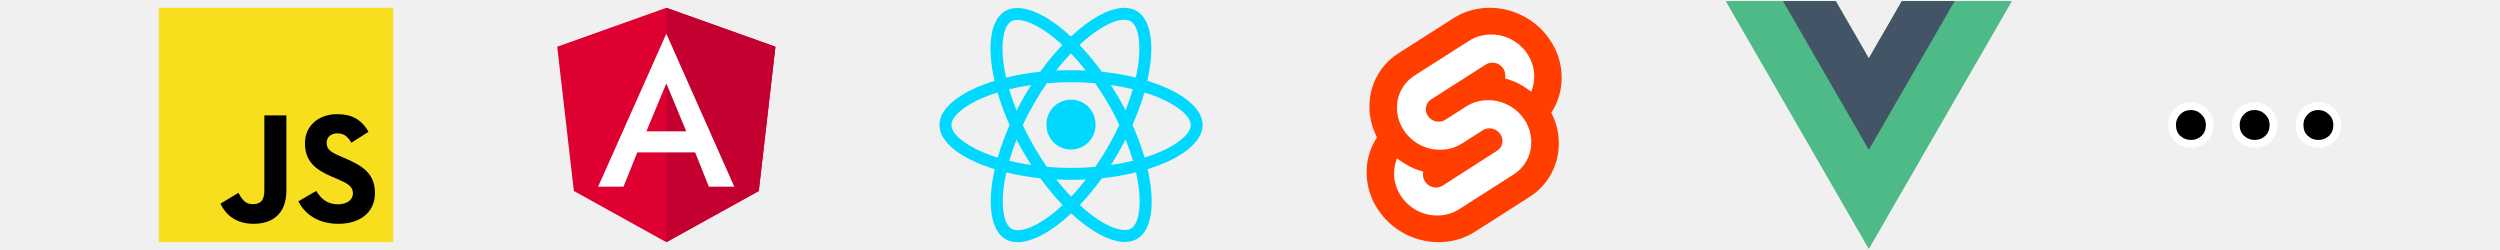
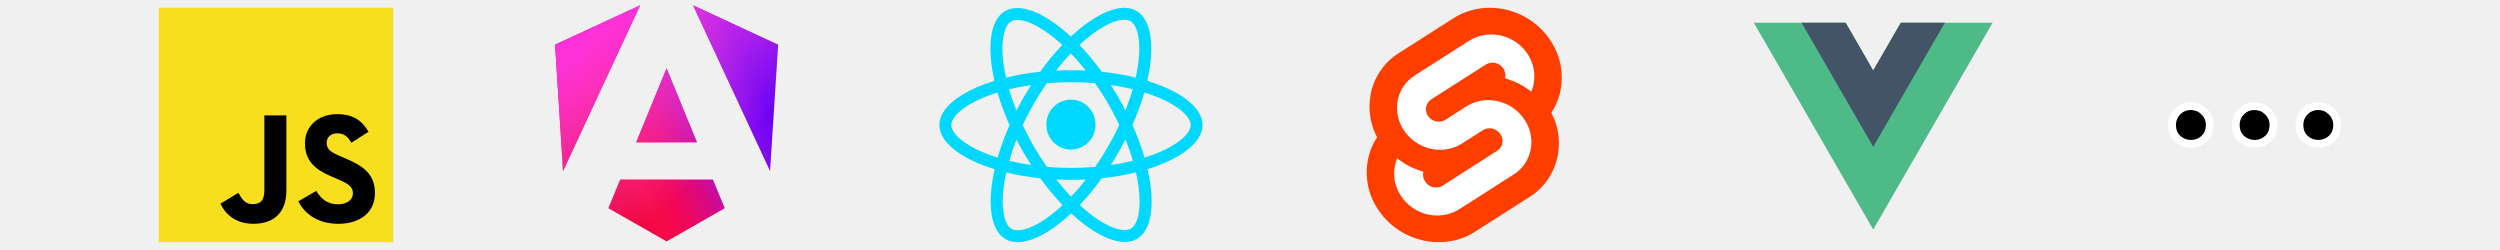
- <svg xmlns="http://www.w3.org/2000/svg" width="320" height="32" viewBox="0 0 84.667 8.467" version="1.1" id="svg5">
-   <defs id="defs2">
-     <rect x="472.049" y="86.455" width="163.518" height="50.547" id="rect7393" />
-     <path id="C" d="m 1192.167,561.355 v 111.442 c -17.496,-1.161 -34.848,-3.937 -51.833,-8.293 A 336.92,336.92 0 0 1 907.084,466.501 h 190.228 c 52.304,0.198 94.656,42.55 94.855,94.854 z" />
-     <linearGradient id="A" gradientUnits="userSpaceOnUse" x1="198.099" y1="392.261" x2="942.234" y2="1681.073">
-       <stop offset="0" stop-color="#5a62c3" id="stop30" />
-       <stop offset=".5" stop-color="#4d55bd" id="stop32" />
-       <stop offset="1" stop-color="#3940ab" id="stop34" />
+ <svg xmlns="http://www.w3.org/2000/svg" width="320" height="32" version="1.1" viewBox="0 0 84.667 8.467">
+   <defs>
+     <clipPath id="a" _ngcontent-ng-c3811030075="">
+       <path d="m0 0h223v236h-223z" fill="#fff" _ngcontent-ng-c3811030075="" />
+     </clipPath>
+     <linearGradient id="b" x1="49.009" x2="225.83" y1="213.75" y2="129.72" _ngcontent-ng-c3811030075="" gradientUnits="userSpaceOnUse">
+       <stop stop-color="#E40035" _ngcontent-ng-c3811030075="" offset="0" />
+       <stop stop-color="#F60A48" _ngcontent-ng-c3811030075="" offset=".24" />
+       <stop stop-color="#F20755" _ngcontent-ng-c3811030075="" offset=".352" />
+       <stop stop-color="#DC087D" _ngcontent-ng-c3811030075="" offset=".494" />
+       <stop stop-color="#9717E7" _ngcontent-ng-c3811030075="" offset=".745" />
+       <stop stop-color="#6C00F5" _ngcontent-ng-c3811030075="" offset="1" />
+     </linearGradient>
+     <linearGradient id="c" x1="41.025" x2="156.74" y1="28.344" y2="160.34" _ngcontent-ng-c3811030075="" gradientUnits="userSpaceOnUse">
+       <stop stop-color="#FF31D9" _ngcontent-ng-c3811030075="" offset="0" />
+       <stop stop-color="#FF5BE1" stop-opacity="0" _ngcontent-ng-c3811030075="" offset="1" />
    </linearGradient>
  </defs>
-   <g id="layer2" transform="translate(-88.90285,-61.45285)" />
-   <g id="layer1" transform="translate(-88.90285,-61.45285)">
-     <g style="fill-rule:evenodd" id="g17995" transform="matrix(0.06459554,0,0,0.06459554,107.7737,61.71744)">
-       <path d="M 57.2,0 V 0 0 L 0,20.4 8.72,96.03 57.2,122.88 v 0 0 L 105.68,96.03 114.4,20.4 Z" fill="#dd0031" id="path17980" />
-       <path d="m 57.2,0 v 13.64 -0.06 62.24 0 47.06 0 L 105.68,96.03 114.4,20.4 Z" fill="#c3002f" id="path17982" />
-       <path d="M 57.2,13.58 21.44,93.76 v 0 h 13.33 v 0 l 7.19,-17.94 h 30.35 l 7.19,17.94 v 0 h 13.33 v 0 z M 67.65,64.76 H 46.76 L 57.2,39.63 Z" fill="#ffffff" id="path17984" />
+   <g transform="translate(-88.903 -61.453)">
+     <g transform="matrix(.064596 0 0 .064596 94.281 61.717)" fill-rule="evenodd">
+       <path d="m0 0h122.88v122.88h-122.88z" fill="#f7df1e" />
+       <path d="m32.31 102.69 9.4-5.69c1.81 3.22 3.46 5.94 7.42 5.94 3.79 0 6.19-1.48 6.19-7.26v-39.27h11.55v39.43c0 11.96-7.01 17.4-17.24 17.4-9.24 0-14.6-4.78-17.32-10.55zm40.83-1.24 9.4-5.44c2.48 4.04 5.69 7.01 11.38 7.01 4.78 0 7.84-2.39 7.84-5.69 0-3.96-3.13-5.36-8.41-7.67l-2.89-1.24c-8.33-3.55-13.86-8-13.86-17.4 0-8.66 6.6-15.26 16.91-15.26 7.34 0 12.62 2.56 16.41 9.24l-8.99 5.77c-1.98-3.55-4.12-4.95-7.42-4.95-3.38 0-5.53 2.14-5.53 4.95 0 3.46 2.14 4.87 7.09 7.01l2.89 1.24c9.82 4.21 15.34 8.5 15.34 18.15 0 10.39-8.17 16.08-19.14 16.08-10.71 0-17.64-5.12-21.02-11.8z" />
    </g>
-     <g style="fill-rule:evenodd" id="g18094" transform="matrix(0.06459554,0,0,0.06459554,94.28096,61.71744)">
-       <path d="M 0,0 H 122.88 V 122.88 H 0 Z" fill="#f7df1e" id="path18082" />
-       <path d="M 32.31,102.69 41.71,97 c 1.81,3.22 3.46,5.94 7.42,5.94 3.79,0 6.19,-1.48 6.19,-7.26 V 56.41 h 11.55 v 39.43 c 0,11.96 -7.01,17.4 -17.24,17.4 -9.24,0 -14.6,-4.78 -17.32,-10.55 z m 40.83,-1.24 9.4,-5.44 c 2.48,4.04 5.69,7.01 11.38,7.01 4.78,0 7.84,-2.39 7.84,-5.69 0,-3.96 -3.13,-5.36 -8.41,-7.67 l -2.89,-1.24 c -8.33,-3.55 -13.86,-8 -13.86,-17.4 0,-8.66 6.6,-15.26 16.91,-15.26 7.34,0 12.62,2.56 16.41,9.24 l -8.99,5.77 c -1.98,-3.55 -4.12,-4.95 -7.42,-4.95 -3.38,0 -5.53,2.14 -5.53,4.95 0,3.46 2.14,4.87 7.09,7.01 l 2.89,1.24 c 9.82,4.21 15.34,8.5 15.34,18.15 0,10.39 -8.17,16.08 -19.14,16.08 -10.71,0 -17.64,-5.12 -21.02,-11.8 z m 0,0 z" id="path18084" />
+     <path d="m129.63 65.687c0-0.59-0.739-1.15-1.873-1.497 0.262-1.155 0.145-2.075-0.367-2.369-0.118-0.069-0.256-0.102-0.407-0.102v0.405c0.083 0 0.151 0.017 0.207 0.047 0.247 0.141 0.354 0.681 0.271 1.375-0.02 0.17-0.053 0.35-0.093 0.534-0.356-0.087-0.745-0.154-1.153-0.198-0.245-0.336-0.5-0.641-0.756-0.908 0.592-0.551 1.147-0.852 1.525-0.852v-0.405c-0.5 0-1.153 0.356-1.815 0.974-0.662-0.614-1.315-0.967-1.815-0.967v0.405c0.376 0 0.934 0.3 1.526 0.846-0.255 0.267-0.508 0.57-0.75 0.907-0.411 0.044-0.799 0.111-1.155 0.199-0.042-0.181-0.072-0.358-0.094-0.527-0.086-0.694 0.02-1.234 0.265-1.377 0.054-0.033 0.125-0.047 0.209-0.047v-0.405c-0.152 0-0.291 0.033-0.411 0.102-0.511 0.294-0.625 1.212-0.361 2.364-1.132 0.348-1.867 0.906-1.867 1.495 0 0.59 0.739 1.15 1.873 1.497-0.262 1.155-0.145 2.075 0.367 2.369 0.118 0.069 0.256 0.102 0.409 0.102 0.5 0 1.153-0.356 1.815-0.974 0.662 0.614 1.315 0.967 1.815 0.967 0.152 0 0.291-0.033 0.411-0.102 0.511-0.294 0.625-1.212 0.361-2.364 1.127-0.347 1.863-0.907 1.863-1.495zm-3.628 0a0.831 0.831 0 1 0-1.661 0c0 0.459 0.371 0.831 0.831 0.831 0.459-7.13e-4 0.831-0.372 0.831-0.831zm-2.649-3.963m3.912 2.751c-0.068 0.234-0.151 0.476-0.245 0.717-0.075-0.145-0.152-0.291-0.238-0.436-0.083-0.145-0.173-0.287-0.262-0.425 0.258 0.038 0.507 0.086 0.745 0.144zm-0.832 1.935c-0.141 0.245-0.287 0.478-0.438 0.694a9.321 9.321 0 0 1-0.821 0.036c-0.274 0-0.548-0.013-0.817-0.035-0.151-0.216-0.298-0.447-0.44-0.691-0.138-0.238-0.263-0.479-0.378-0.723 0.112-0.244 0.24-0.487 0.376-0.725 0.141-0.245 0.287-0.478 0.438-0.694a9.321 9.321 0 0 1 0.821-0.036c0.274 0 0.548 0.013 0.817 0.035 0.151 0.216 0.298 0.447 0.44 0.691 0.138 0.238 0.263 0.479 0.378 0.723-0.115 0.243-0.239 0.486-0.376 0.725zm0.587-0.236c0.098 0.244 0.181 0.487 0.251 0.723a8.051 8.051 0 0 1-0.749 0.145 10.454 10.454 0 0 0 0.262-0.431c0.083-0.145 0.161-0.292 0.236-0.437zm-1.842 1.938c-0.169-0.174-0.338-0.368-0.505-0.581 0.163 0.007 0.331 0.013 0.5 0.013 0.17 0 0.339-0.004 0.505-0.013a7.179 7.179 0 0 1-0.5 0.581zm-1.351-1.07c-0.258-0.038-0.507-0.086-0.745-0.144 0.068-0.234 0.151-0.476 0.245-0.717 0.075 0.145 0.152 0.291 0.238 0.436 0.086 0.146 0.173 0.287 0.262 0.425zm1.342-3.78c0.169 0.174 0.338 0.368 0.505 0.581-0.163-0.007-0.331-0.013-0.5-0.013-0.17 0-0.339 0.004-0.505 0.013a7.179 7.179 0 0 1 0.5-0.581zm-1.344 1.07a10.454 10.454 0 0 0-0.262 0.431c-0.083 0.145-0.162 0.291-0.236 0.436-0.098-0.244-0.181-0.487-0.251-0.723 0.239-0.057 0.49-0.105 0.749-0.144zm-1.644 2.275c-0.643-0.274-1.059-0.634-1.059-0.919s0.416-0.647 1.059-0.919c0.156-0.067 0.327-0.127 0.503-0.184 0.104 0.356 0.24 0.727 0.409 1.106-0.167 0.378-0.302 0.746-0.403 1.101-0.18-0.057-0.351-0.118-0.509-0.186zm0.978 2.596c-0.247-0.141-0.354-0.681-0.271-1.375 0.02-0.17 0.053-0.35 0.093-0.534 0.356 0.087 0.745 0.154 1.153 0.198 0.245 0.336 0.5 0.641 0.756 0.908-0.593 0.551-1.148 0.852-1.526 0.852-0.082-0.002-0.151-0.018-0.205-0.049zm4.309-1.384c0.086 0.694-0.02 1.234-0.265 1.377-0.054 0.033-0.125 0.047-0.209 0.047-0.376 0-0.934-0.3-1.526-0.846 0.255-0.267 0.508-0.57 0.75-0.907 0.411-0.044 0.799-0.111 1.155-0.2 0.042 0.184 0.075 0.36 0.095 0.529zm0.699-1.212c-0.156 0.067-0.327 0.127-0.503 0.184-0.104-0.356-0.24-0.727-0.409-1.106 0.167-0.378 0.302-0.746 0.403-1.101a6.063 6.063 0 0 1 0.511 0.185c0.643 0.274 1.059 0.634 1.059 0.919-1e-3 0.286-0.417 0.647-1.06 0.92z" fill="#00d8ff" fill-rule="evenodd" stroke-width=".073" />
+     <g transform="matrix(.064598 0 0 .064598 135.19 61.717)">
+       <path d="m95.73 16.26c-11.41-16.33-33.95-21.17-50.24-10.79l-28.62 18.24a32.83 32.83 0 0 0-14.87 21.98 35.13 35.13 0 0 0-0.55 6.14 34.69 34.69 0 0 0 4 16.06 33 33 0 0 0-4.91 12.27 35 35 0 0 0 6 26.46c11.41 16.33 34 21.17 50.24 10.79l28.59-18.24a32.76 32.76 0 0 0 14.83-22 34.08 34.08 0 0 0 0.55-6.13 34.72 34.72 0 0 0-3.95-16.04 33 33 0 0 0 4.91-12.26 36 36 0 0 0 0.54-6.13 34.93 34.93 0 0 0-6.52-20.33z" fill="#ff3e00" />
+       <path d="m42.69 108.16a22.94 22.94 0 0 1-5.72 0.73 22.7 22.7 0 0 1-18.67-9.78 21 21 0 0 1-3.92-12.23 21.6 21.6 0 0 1 0.32-3.68 20.52 20.52 0 0 1 0.69-2.67l0.54-1.64 1.46 1.11a37.13 37.13 0 0 0 11.2 5.6l1.06 0.32-0.1 1.06v0.55a6.36 6.36 0 0 0 1.18 3.7 6.82 6.82 0 0 0 5.62 3 6.65 6.65 0 0 0 1.72-0.22 6.28 6.28 0 0 0 1.76-0.77l28.59-18.33a6 6 0 0 0 2.79-5.09 6.35 6.35 0 0 0-1.21-3.69 6.85 6.85 0 0 0-5.63-2.94 6.65 6.65 0 0 0-1.72 0.22 6 6 0 0 0-1.75 0.77l-10.9 6.96a21.06 21.06 0 0 1-5.81 2.55 23.06 23.06 0 0 1-5.72 0.73 22.73 22.73 0 0 1-18.67-9.77 21.05 21.05 0 0 1-3.92-12.23 21.6 21.6 0 0 1 0.32-3.68 19.82 19.82 0 0 1 8.92-13.23l28.62-18.23a21 21 0 0 1 5.81-2.56 23 23 0 0 1 5.72-0.72 22.74 22.74 0 0 1 18.73 9.76 21.05 21.05 0 0 1 3.87 12.24 21.72 21.72 0 0 1-0.32 3.69 20.52 20.52 0 0 1-0.69 2.67l-0.54 1.64-1.46-1.07a36.9 36.9 0 0 0-11.2-5.6l-1.06-0.33 0.1-1.06v-0.55a6.42 6.42 0 0 0-1.18-3.71 6.85 6.85 0 0 0-5.62-2.94 6.65 6.65 0 0 0-1.7 0.26 5.89 5.89 0 0 0-1.76 0.77l-28.62 18.23a6 6 0 0 0-2.69 4 6.92 6.92 0 0 0-0.13 1.06 6.35 6.35 0 0 0 1.18 3.69 6.84 6.84 0 0 0 5.62 2.94 6.65 6.65 0 0 0 1.72-0.22 6 6 0 0 0 1.76-0.77l10.92-7a20.93 20.93 0 0 1 5.81-2.55 23 23 0 0 1 5.72-0.73 22.74 22.74 0 0 1 18.68 9.77 21.05 21.05 0 0 1 3.92 12.23 20.64 20.64 0 0 1-0.33 3.72 19.78 19.78 0 0 1-8.92 13.23l-28.57 18.23a21 21 0 0 1-5.82 2.56z" fill="#fff" />
    </g>
-     <path d="m 129.632,65.687 c 0,-0.59 -0.739,-1.15 -1.873,-1.497 0.262,-1.155 0.145,-2.075 -0.367,-2.369 -0.118,-0.069 -0.256,-0.102 -0.407,-0.102 v 0.405 c 0.083,0 0.151,0.017 0.207,0.047 0.247,0.141 0.354,0.681 0.271,1.375 -0.02,0.17 -0.053,0.35 -0.093,0.534 -0.356,-0.087 -0.745,-0.154 -1.153,-0.198 -0.245,-0.336 -0.5,-0.641 -0.756,-0.908 0.592,-0.551 1.147,-0.852 1.525,-0.852 v -0.405 0 c -0.5,0 -1.153,0.356 -1.815,0.974 -0.662,-0.614 -1.315,-0.967 -1.815,-0.967 v 0.405 c 0.376,0 0.934,0.3 1.526,0.846 -0.255,0.267 -0.508,0.57 -0.75,0.907 -0.411,0.044 -0.799,0.111 -1.155,0.199 -0.042,-0.181 -0.072,-0.358 -0.094,-0.527 -0.086,-0.694 0.02,-1.234 0.265,-1.377 0.054,-0.033 0.125,-0.047 0.209,-0.047 v -0.405 0 c -0.152,0 -0.291,0.033 -0.411,0.102 -0.511,0.294 -0.625,1.212 -0.361,2.364 -1.132,0.348 -1.867,0.906 -1.867,1.495 0,0.59 0.739,1.15 1.873,1.497 -0.262,1.155 -0.145,2.074 0.367,2.369 0.118,0.069 0.256,0.102 0.409,0.102 0.5,0 1.153,-0.356 1.815,-0.974 0.662,0.614 1.315,0.967 1.815,0.967 0.152,0 0.291,-0.033 0.411,-0.102 0.511,-0.294 0.625,-1.212 0.361,-2.364 1.127,-0.347 1.863,-0.907 1.863,-1.495 z m -3.628,0 a 0.831,0.831 0 1 0 -1.661,0 c 0,0.459 0.371,0.831 0.831,0.831 0.459,-7.13e-4 0.831,-0.372 0.831,-0.831 z m -2.649,-3.963 z m 3.912,2.751 c -0.068,0.234 -0.151,0.476 -0.245,0.717 -0.075,-0.145 -0.152,-0.291 -0.238,-0.436 -0.083,-0.145 -0.173,-0.287 -0.262,-0.425 0.258,0.038 0.507,0.086 0.745,0.144 z m -0.832,1.935 c -0.141,0.245 -0.287,0.478 -0.438,0.694 a 9.321,9.321 0 0 1 -0.821,0.036 c -0.274,0 -0.548,-0.013 -0.817,-0.035 -0.151,-0.216 -0.298,-0.447 -0.44,-0.691 -0.138,-0.238 -0.263,-0.479 -0.378,-0.723 0.112,-0.244 0.24,-0.487 0.376,-0.725 0.141,-0.245 0.287,-0.478 0.438,-0.694 a 9.321,9.321 0 0 1 0.821,-0.036 c 0.274,0 0.548,0.013 0.817,0.035 0.151,0.216 0.298,0.447 0.44,0.691 0.138,0.238 0.263,0.479 0.378,0.723 -0.115,0.243 -0.239,0.486 -0.376,0.725 z m 0.587,-0.236 c 0.098,0.244 0.181,0.487 0.251,0.723 a 8.051,8.051 0 0 1 -0.749,0.145 10.454,10.454 0 0 0 0.262,-0.431 c 0.083,-0.145 0.161,-0.292 0.236,-0.437 z m -1.842,1.938 c -0.169,-0.174 -0.338,-0.368 -0.505,-0.581 0.163,0.007 0.331,0.013 0.5,0.013 0.17,0 0.339,-0.004 0.505,-0.013 a 7.18,7.18 0 0 1 -0.5,0.581 z m -1.351,-1.07 c -0.258,-0.038 -0.507,-0.086 -0.745,-0.144 0.068,-0.234 0.151,-0.476 0.245,-0.717 0.075,0.145 0.152,0.291 0.238,0.436 0.086,0.146 0.173,0.287 0.262,0.425 z m 1.342,-3.781 c 0.169,0.174 0.338,0.368 0.505,0.581 -0.163,-0.007 -0.331,-0.013 -0.5,-0.013 -0.17,0 -0.339,0.004 -0.505,0.013 a 7.18,7.18 0 0 1 0.5,-0.581 z m -1.344,1.07 a 10.454,10.454 0 0 0 -0.262,0.431 c -0.083,0.145 -0.162,0.291 -0.236,0.436 -0.098,-0.244 -0.181,-0.487 -0.251,-0.723 0.239,-0.057 0.49,-0.105 0.749,-0.144 z m -1.644,2.275 c -0.643,-0.274 -1.059,-0.634 -1.059,-0.919 0,-0.285 0.416,-0.647 1.059,-0.919 0.156,-0.067 0.327,-0.127 0.503,-0.184 0.104,0.356 0.24,0.727 0.409,1.106 -0.167,0.378 -0.302,0.746 -0.403,1.101 -0.18,-0.057 -0.351,-0.118 -0.509,-0.186 z m 0.978,2.596 c -0.247,-0.141 -0.354,-0.681 -0.271,-1.375 0.02,-0.17 0.053,-0.35 0.093,-0.534 0.356,0.087 0.745,0.154 1.153,0.198 0.245,0.336 0.5,0.641 0.756,0.908 -0.593,0.551 -1.148,0.852 -1.526,0.852 -0.082,-0.002 -0.151,-0.018 -0.205,-0.049 z m 4.309,-1.384 c 0.086,0.694 -0.02,1.234 -0.265,1.377 -0.054,0.033 -0.125,0.047 -0.209,0.047 -0.376,0 -0.934,-0.3 -1.526,-0.846 0.255,-0.267 0.508,-0.57 0.75,-0.907 0.411,-0.044 0.799,-0.111 1.155,-0.2 0.042,0.184 0.075,0.36 0.095,0.529 z m 0.699,-1.212 c -0.156,0.067 -0.327,0.127 -0.503,0.184 -0.104,-0.356 -0.24,-0.727 -0.409,-1.106 0.167,-0.378 0.302,-0.746 0.403,-1.101 a 6.063,6.063 0 0 1 0.511,0.185 c 0.643,0.274 1.059,0.634 1.059,0.919 -0.001,0.286 -0.417,0.647 -1.06,0.92 z" fill-rule="evenodd" fill="#00d8ff" id="path18104" style="stroke-width:0.073" />
-     <g id="g18135" transform="matrix(0.0645983,0,0,0.0645983,135.1866,61.71727)">
-       <path d="M 95.73,16.26 C 84.32,-0.07 61.78,-4.91 45.49,5.47 L 16.87,23.71 A 32.83,32.83 0 0 0 2,45.69 a 35.13,35.13 0 0 0 -0.55,6.14 34.69,34.69 0 0 0 4,16.06 33,33 0 0 0 -4.91,12.27 35,35 0 0 0 6,26.46 c 11.41,16.33 34,21.17 50.24,10.79 L 85.37,99.17 a 32.76,32.76 0 0 0 14.83,-22 34.08,34.08 0 0 0 0.55,-6.13 A 34.72,34.72 0 0 0 96.8,55 a 33,33 0 0 0 4.91,-12.26 36,36 0 0 0 0.54,-6.13 34.93,34.93 0 0 0 -6.52,-20.33 z m 0,0 z" fill="#ff3e00" id="path18123" />
-       <path d="M 42.69,108.16 A 22.94,22.94 0 0 1 36.97,108.89 22.7,22.7 0 0 1 18.3,99.11 21,21 0 0 1 14.38,86.88 21.6,21.6 0 0 1 14.7,83.2 20.52,20.52 0 0 1 15.39,80.53 l 0.54,-1.64 1.46,1.11 a 37.13,37.13 0 0 0 11.2,5.6 l 1.06,0.32 -0.1,1.06 v 0.55 a 6.36,6.36 0 0 0 1.18,3.7 6.82,6.82 0 0 0 5.62,3 6.65,6.65 0 0 0 1.72,-0.22 6.28,6.28 0 0 0 1.76,-0.77 L 68.42,74.91 A 6,6 0 0 0 71.21,69.82 6.35,6.35 0 0 0 70,66.13 6.85,6.85 0 0 0 64.37,63.19 6.65,6.65 0 0 0 62.65,63.41 6,6 0 0 0 60.9,64.18 L 50,71.14 A 21.06,21.06 0 0 1 44.19,73.69 23.06,23.06 0 0 1 38.47,74.42 22.73,22.73 0 0 1 19.8,64.65 21.05,21.05 0 0 1 15.88,52.42 21.6,21.6 0 0 1 16.2,48.74 19.82,19.82 0 0 1 25.12,35.51 L 53.74,17.28 A 21,21 0 0 1 59.55,14.72 23,23 0 0 1 65.27,14 22.74,22.74 0 0 1 84,23.76 21.05,21.05 0 0 1 87.87,36 21.72,21.72 0 0 1 87.55,39.69 20.52,20.52 0 0 1 86.86,42.36 L 86.32,44 84.86,42.93 a 36.9,36.9 0 0 0 -11.2,-5.6 L 72.6,37 72.7,35.94 V 35.39 A 6.42,6.42 0 0 0 71.52,31.68 6.85,6.85 0 0 0 65.9,28.74 6.65,6.65 0 0 0 64.2,29 5.89,5.89 0 0 0 62.44,29.77 L 33.82,48 a 6,6 0 0 0 -2.69,4 6.92,6.92 0 0 0 -0.13,1.06 6.35,6.35 0 0 0 1.18,3.69 6.84,6.84 0 0 0 5.62,2.94 6.65,6.65 0 0 0 1.72,-0.22 6,6 0 0 0 1.76,-0.77 l 10.92,-7 a 20.93,20.93 0 0 1 5.81,-2.55 23,23 0 0 1 5.72,-0.73 22.74,22.74 0 0 1 18.68,9.77 21.05,21.05 0 0 1 3.92,12.23 A 20.64,20.64 0 0 1 86,74.14 19.78,19.78 0 0 1 77.08,87.37 L 48.51,105.6 a 21,21 0 0 1 -5.82,2.56 z m 0,0 z" fill="#ffffff" id="path18125" />
+     <g transform="matrix(.065809 0 0 .065809 148.3 62.223)">
+       <path d="M 75.63,0 61.44,24.58 47.25,0 H 0 L 61.44,106.42 122.88,0 Z" fill="#4dba87" />
+       <path d="M 75.63,0 61.44,24.58 47.25,0 H 24.58 L 61.44,63.85 98.3,0 Z" fill="#425466" />
    </g>
-     <g id="g18159" transform="matrix(0.07889291,0,0,0.07889291,147.3471,61.48829)">
-       <path d="M 75.63,0 61.44,24.58 47.25,0 H 0 L 61.44,106.42 122.88,0 Z" fill="#4dba87" id="path18147" />
-       <path d="M 75.63,0 61.44,24.58 47.25,0 H 24.58 L 61.44,63.85 98.3,0 Z" fill="#425466" id="path18149" />
+     <g transform="matrix(.65158 0 0 .65158 94.413 37.189)" stroke="#fff" stroke-linejoin="round" stroke-width=".812" style="paint-order:stroke markers fill" aria-label="...">
+       <path d="m105.43 44.513q-0.32 0-0.553-0.207-0.233-0.207-0.233-0.579 0-0.315 0.222-0.543 0.222-0.227 0.548-0.227t0.553 0.227q0.233 0.222 0.233 0.543 0 0.367-0.233 0.579-0.227 0.207-0.537 0.207z" style="paint-order:stroke markers fill" />
+       <path d="m108.74 44.513q-0.32 0-0.553-0.207-0.233-0.207-0.233-0.579 0-0.315 0.222-0.543 0.222-0.227 0.548-0.227 0.326 0 0.553 0.227 0.233 0.222 0.233 0.543 0 0.367-0.233 0.579-0.227 0.207-0.537 0.207z" style="paint-order:stroke markers fill" />
+       <path d="m112.05 44.513q-0.32 0-0.553-0.207t-0.233-0.579q0-0.315 0.222-0.543 0.222-0.227 0.548-0.227t0.553 0.227q0.233 0.222 0.233 0.543 0 0.367-0.233 0.579-0.227 0.207-0.537 0.207z" style="paint-order:stroke markers fill" />
    </g>
-     <g aria-label="..." id="text22291" style="font-size:10.583px;line-height:1.25;fill:#000000;stroke:#ffffff;stroke-width:0.812;stroke-linejoin:round;stroke-miterlimit:4;stroke-dasharray:none;paint-order:stroke markers fill" transform="matrix(0.6515823,0,0,0.6515823,94.41294,37.18892)">
-       <path d="m 105.429,44.513 q -0.32,0 -0.553,-0.207 -0.233,-0.207 -0.233,-0.579 0,-0.315 0.222,-0.543 0.222,-0.227 0.548,-0.227 0.326,0 0.553,0.227 0.233,0.222 0.233,0.543 0,0.367 -0.233,0.579 -0.227,0.207 -0.537,0.207 z" style="font-family:'Arial Rounded MT Bold';-inkscape-font-specification:'Arial Rounded MT Bold, ';fill:#000000;stroke:#ffffff;stroke-width:0.812;stroke-linejoin:round;stroke-miterlimit:4;stroke-dasharray:none;paint-order:stroke markers fill" id="path27695" />
-       <path d="m 108.741,44.513 q -0.32,0 -0.553,-0.207 -0.233,-0.207 -0.233,-0.579 0,-0.315 0.222,-0.543 0.222,-0.227 0.548,-0.227 0.326,0 0.553,0.227 0.233,0.222 0.233,0.543 0,0.367 -0.233,0.579 -0.227,0.207 -0.537,0.207 z" style="font-family:'Arial Rounded MT Bold';-inkscape-font-specification:'Arial Rounded MT Bold, ';fill:#000000;stroke:#ffffff;stroke-width:0.812;stroke-linejoin:round;stroke-miterlimit:4;stroke-dasharray:none;paint-order:stroke markers fill" id="path27697" />
-       <path d="m 112.054,44.513 q -0.32,0 -0.553,-0.207 -0.233,-0.207 -0.233,-0.579 0,-0.315 0.222,-0.543 0.222,-0.227 0.548,-0.227 0.326,0 0.553,0.227 0.233,0.222 0.233,0.543 0,0.367 -0.233,0.579 -0.227,0.207 -0.537,0.207 z" style="font-family:'Arial Rounded MT Bold';-inkscape-font-specification:'Arial Rounded MT Bold, ';fill:#000000;stroke:#ffffff;stroke-width:0.812;stroke-linejoin:round;stroke-miterlimit:4;stroke-dasharray:none;paint-order:stroke markers fill" id="path27699" />
+     <g transform="matrix(.034018 0 0 .034018 107.7 61.633)" clip-path="url(#a)" _ngcontent-ng-c3811030075="">
+       <path d="m222.08 39.192-8.019 125.92-76.671-165.12zm-53.105 162.82-57.933 33.056-57.934-33.056 11.783-28.556h92.301zm-57.933-139.34 30.357 73.803h-60.715zm-103.1 102.44-7.937-125.92 84.69-39.192z" fill="url(#b)" _ngcontent-ng-c3811030075="" />
+       <path d="m222.08 39.192-8.019 125.92-76.671-165.12zm-53.105 162.82-57.933 33.056-57.934-33.056 11.783-28.556h92.301zm-57.933-139.34 30.357 73.803h-60.715zm-103.1 102.44-7.937-125.92 84.69-39.192z" fill="url(#c)" _ngcontent-ng-c3811030075="" />
    </g>
  </g>
-   <style id="style199">.O{enable-background:new}.P{fill:#0078d4}</style>
-   <style type="text/css" id="style560">.st0{fill:#0A2767;} .st1{fill:#0364B8;} .st2{fill:#0078D4;} .st3{fill:#28A8EA;} .st4{fill:#14447D;} .st5{fill:url(#SVGID_1_);} .st6{opacity:0.5;fill:#0A2767;enable-background:new ;} .st7{fill:#1490DF;} .st8{opacity:0.1;enable-background:new ;} .st9{opacity:0.05;enable-background:new ;} .st10{opacity:0.2;enable-background:new ;} .st11{fill:url(#SVGID_2_);} .st12{fill:#FFFFFF;} .st13{fill:#50D9FF;}</style>
-   <style type="text/css" id="style786">.st0{fill:#0A2767;} .st1{fill:#0364B8;} .st2{fill:#0078D4;} .st3{fill:#28A8EA;} .st4{fill:#14447D;} .st5{fill:url(#SVGID_1_);} .st6{opacity:0.5;fill:#0A2767;enable-background:new ;} .st7{fill:#1490DF;} .st8{opacity:0.1;enable-background:new ;} .st9{opacity:0.05;enable-background:new ;} .st10{opacity:0.2;enable-background:new ;} .st11{fill:url(#SVGID_2_);} .st12{fill:#FFFFFF;} .st13{fill:#50D9FF;}</style>
-   <style type="text/css" id="style993">.st0{fill:#5059C9;} .st1{fill:#7B83EB;} .st2{opacity:0.1;enable-background:new ;} .st3{opacity:0.2;enable-background:new ;} .st4{fill:url(#SVGID_1_);} .st5{fill:#FFFFFF;}</style>
+   <style>.O{enable-background:new}.P{fill:#0078d4}</style>
+   <style type="text/css">.st0{fill:#0A2767;} .st1{fill:#0364B8;} .st2{fill:#0078D4;} .st3{fill:#28A8EA;} .st4{fill:#14447D;} .st5{fill:url(#SVGID_1_);} .st6{opacity:0.5;fill:#0A2767;enable-background:new ;} .st7{fill:#1490DF;} .st8{opacity:0.1;enable-background:new ;} .st9{opacity:0.05;enable-background:new ;} .st10{opacity:0.2;enable-background:new ;} .st11{fill:url(#SVGID_2_);} .st12{fill:#FFFFFF;} .st13{fill:#50D9FF;}</style>
+   <style type="text/css">.st0{fill:#0A2767;} .st1{fill:#0364B8;} .st2{fill:#0078D4;} .st3{fill:#28A8EA;} .st4{fill:#14447D;} .st5{fill:url(#SVGID_1_);} .st6{opacity:0.5;fill:#0A2767;enable-background:new ;} .st7{fill:#1490DF;} .st8{opacity:0.1;enable-background:new ;} .st9{opacity:0.05;enable-background:new ;} .st10{opacity:0.2;enable-background:new ;} .st11{fill:url(#SVGID_2_);} .st12{fill:#FFFFFF;} .st13{fill:#50D9FF;}</style>
+   <style type="text/css">.st0{fill:#5059C9;} .st1{fill:#7B83EB;} .st2{opacity:0.1;enable-background:new ;} .st3{opacity:0.2;enable-background:new ;} .st4{fill:url(#SVGID_1_);} .st5{fill:#FFFFFF;}</style>
</svg>
